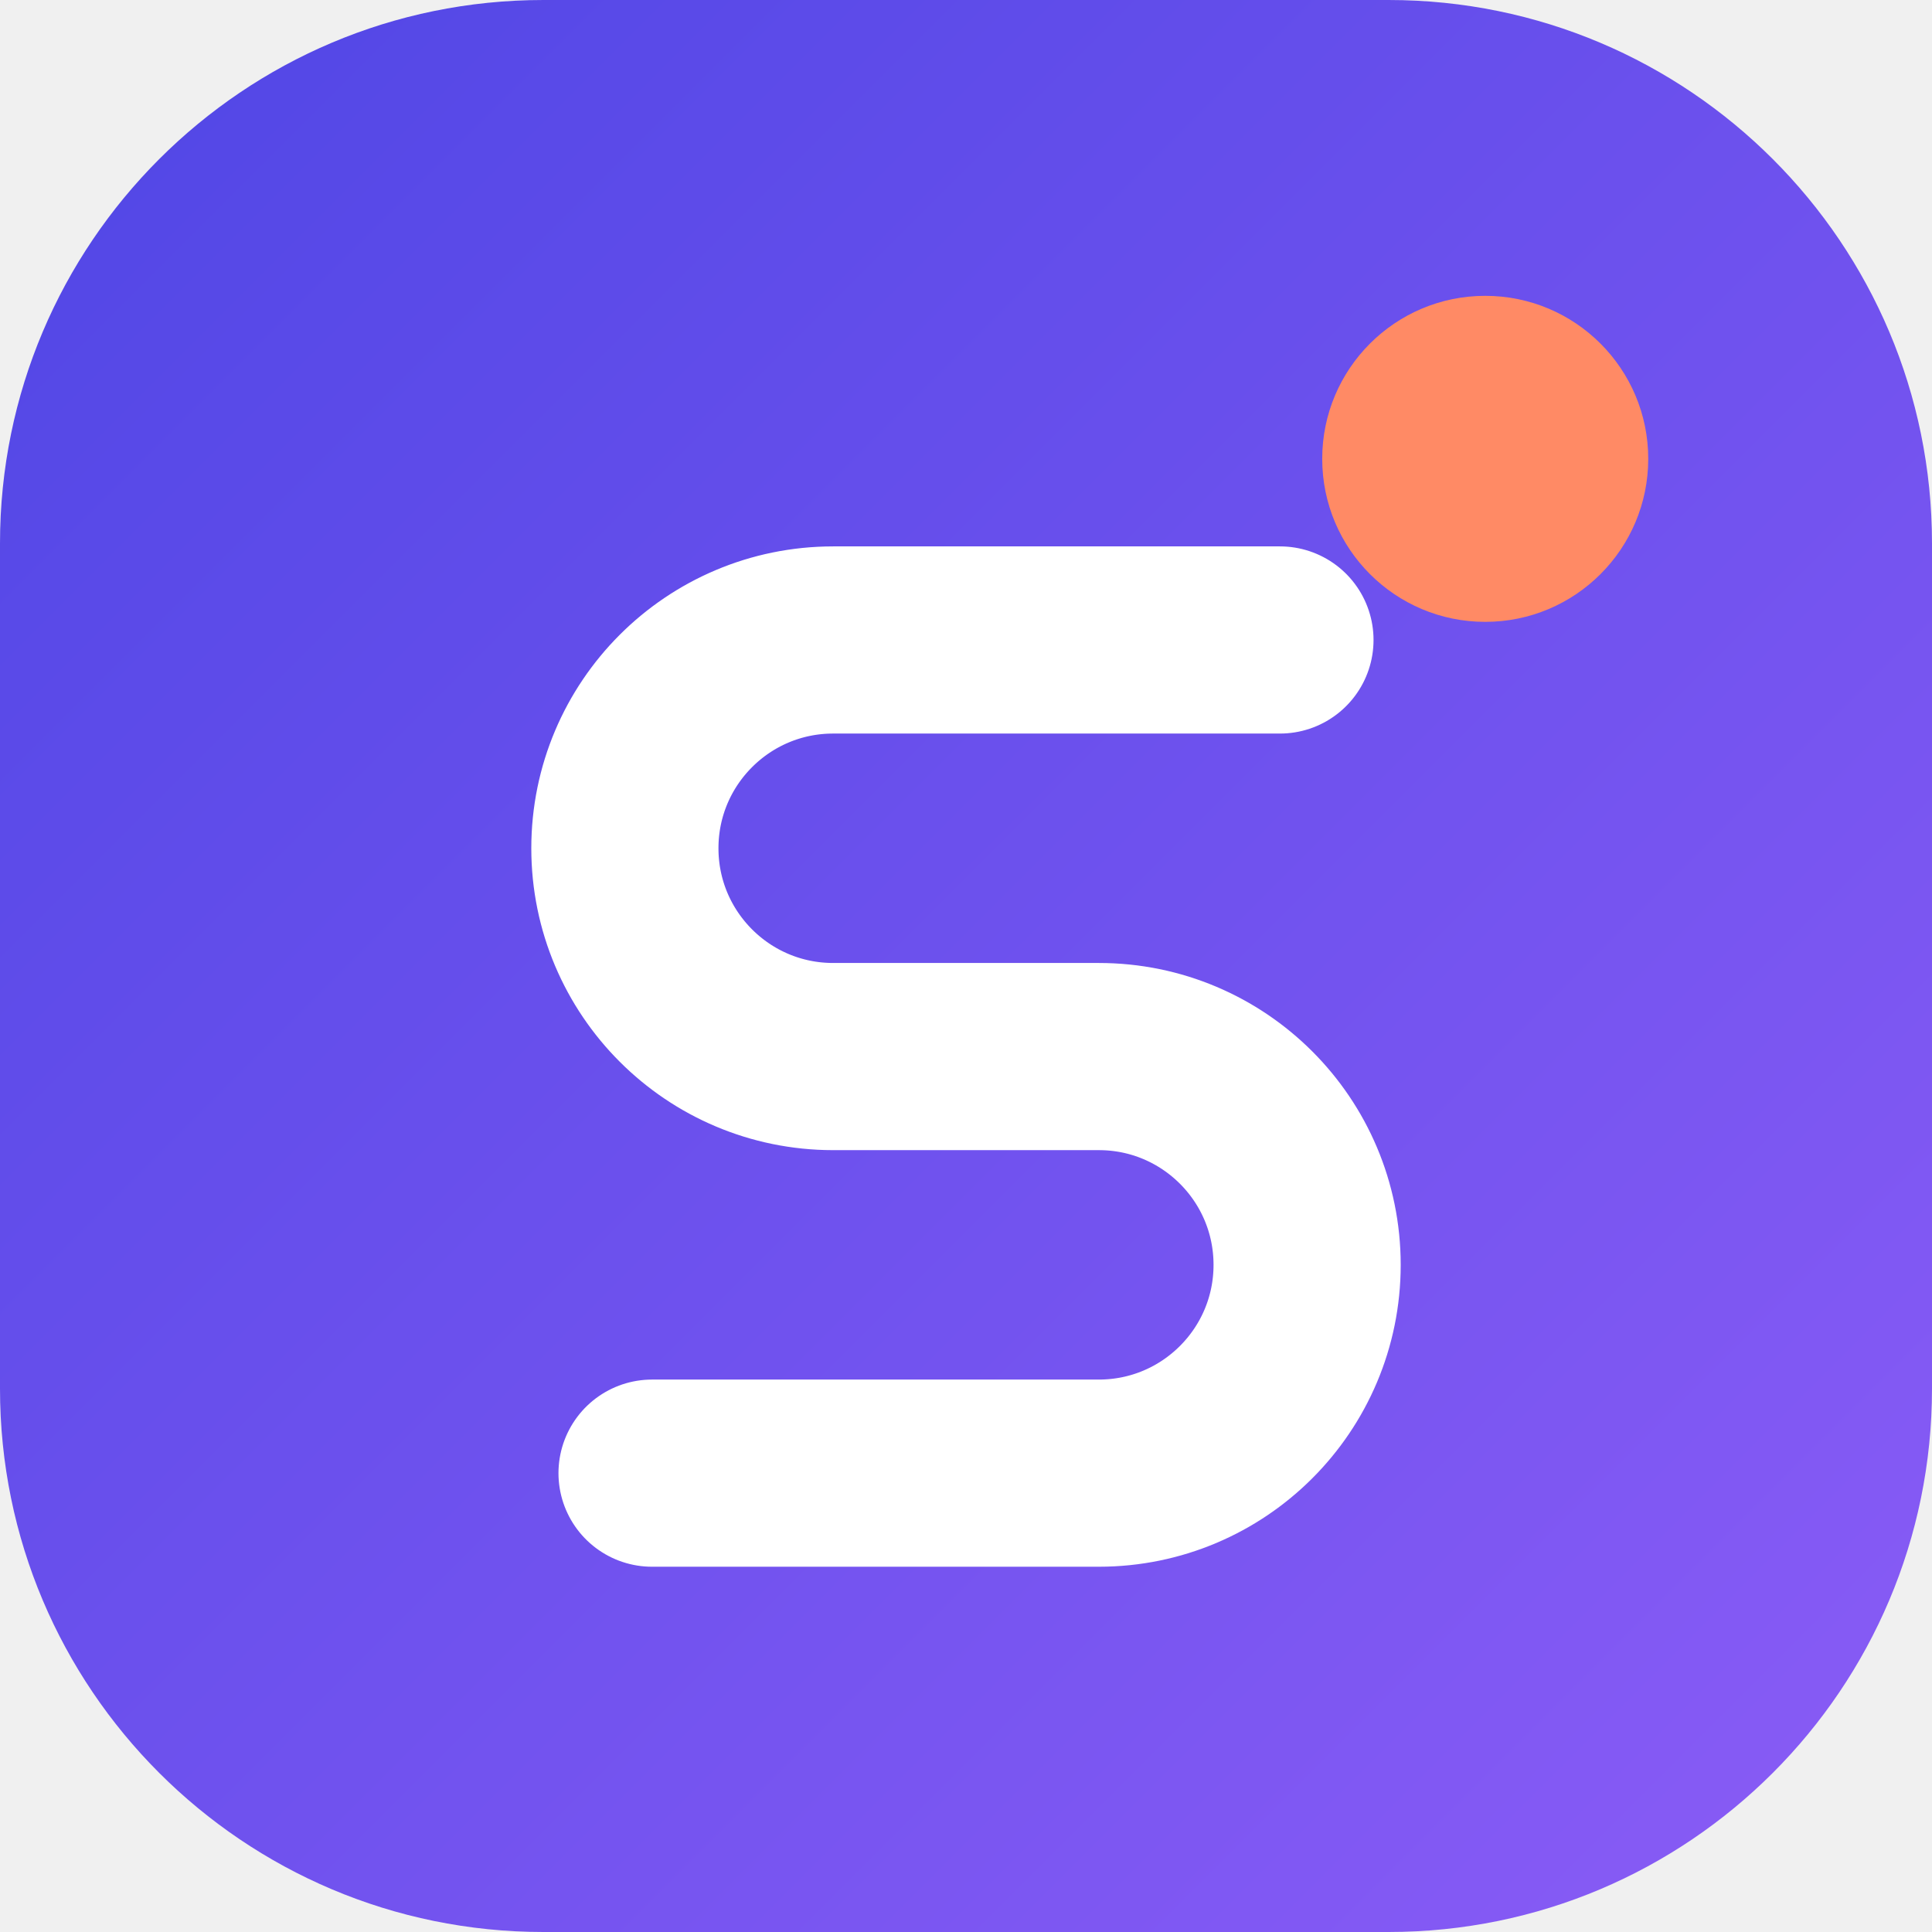
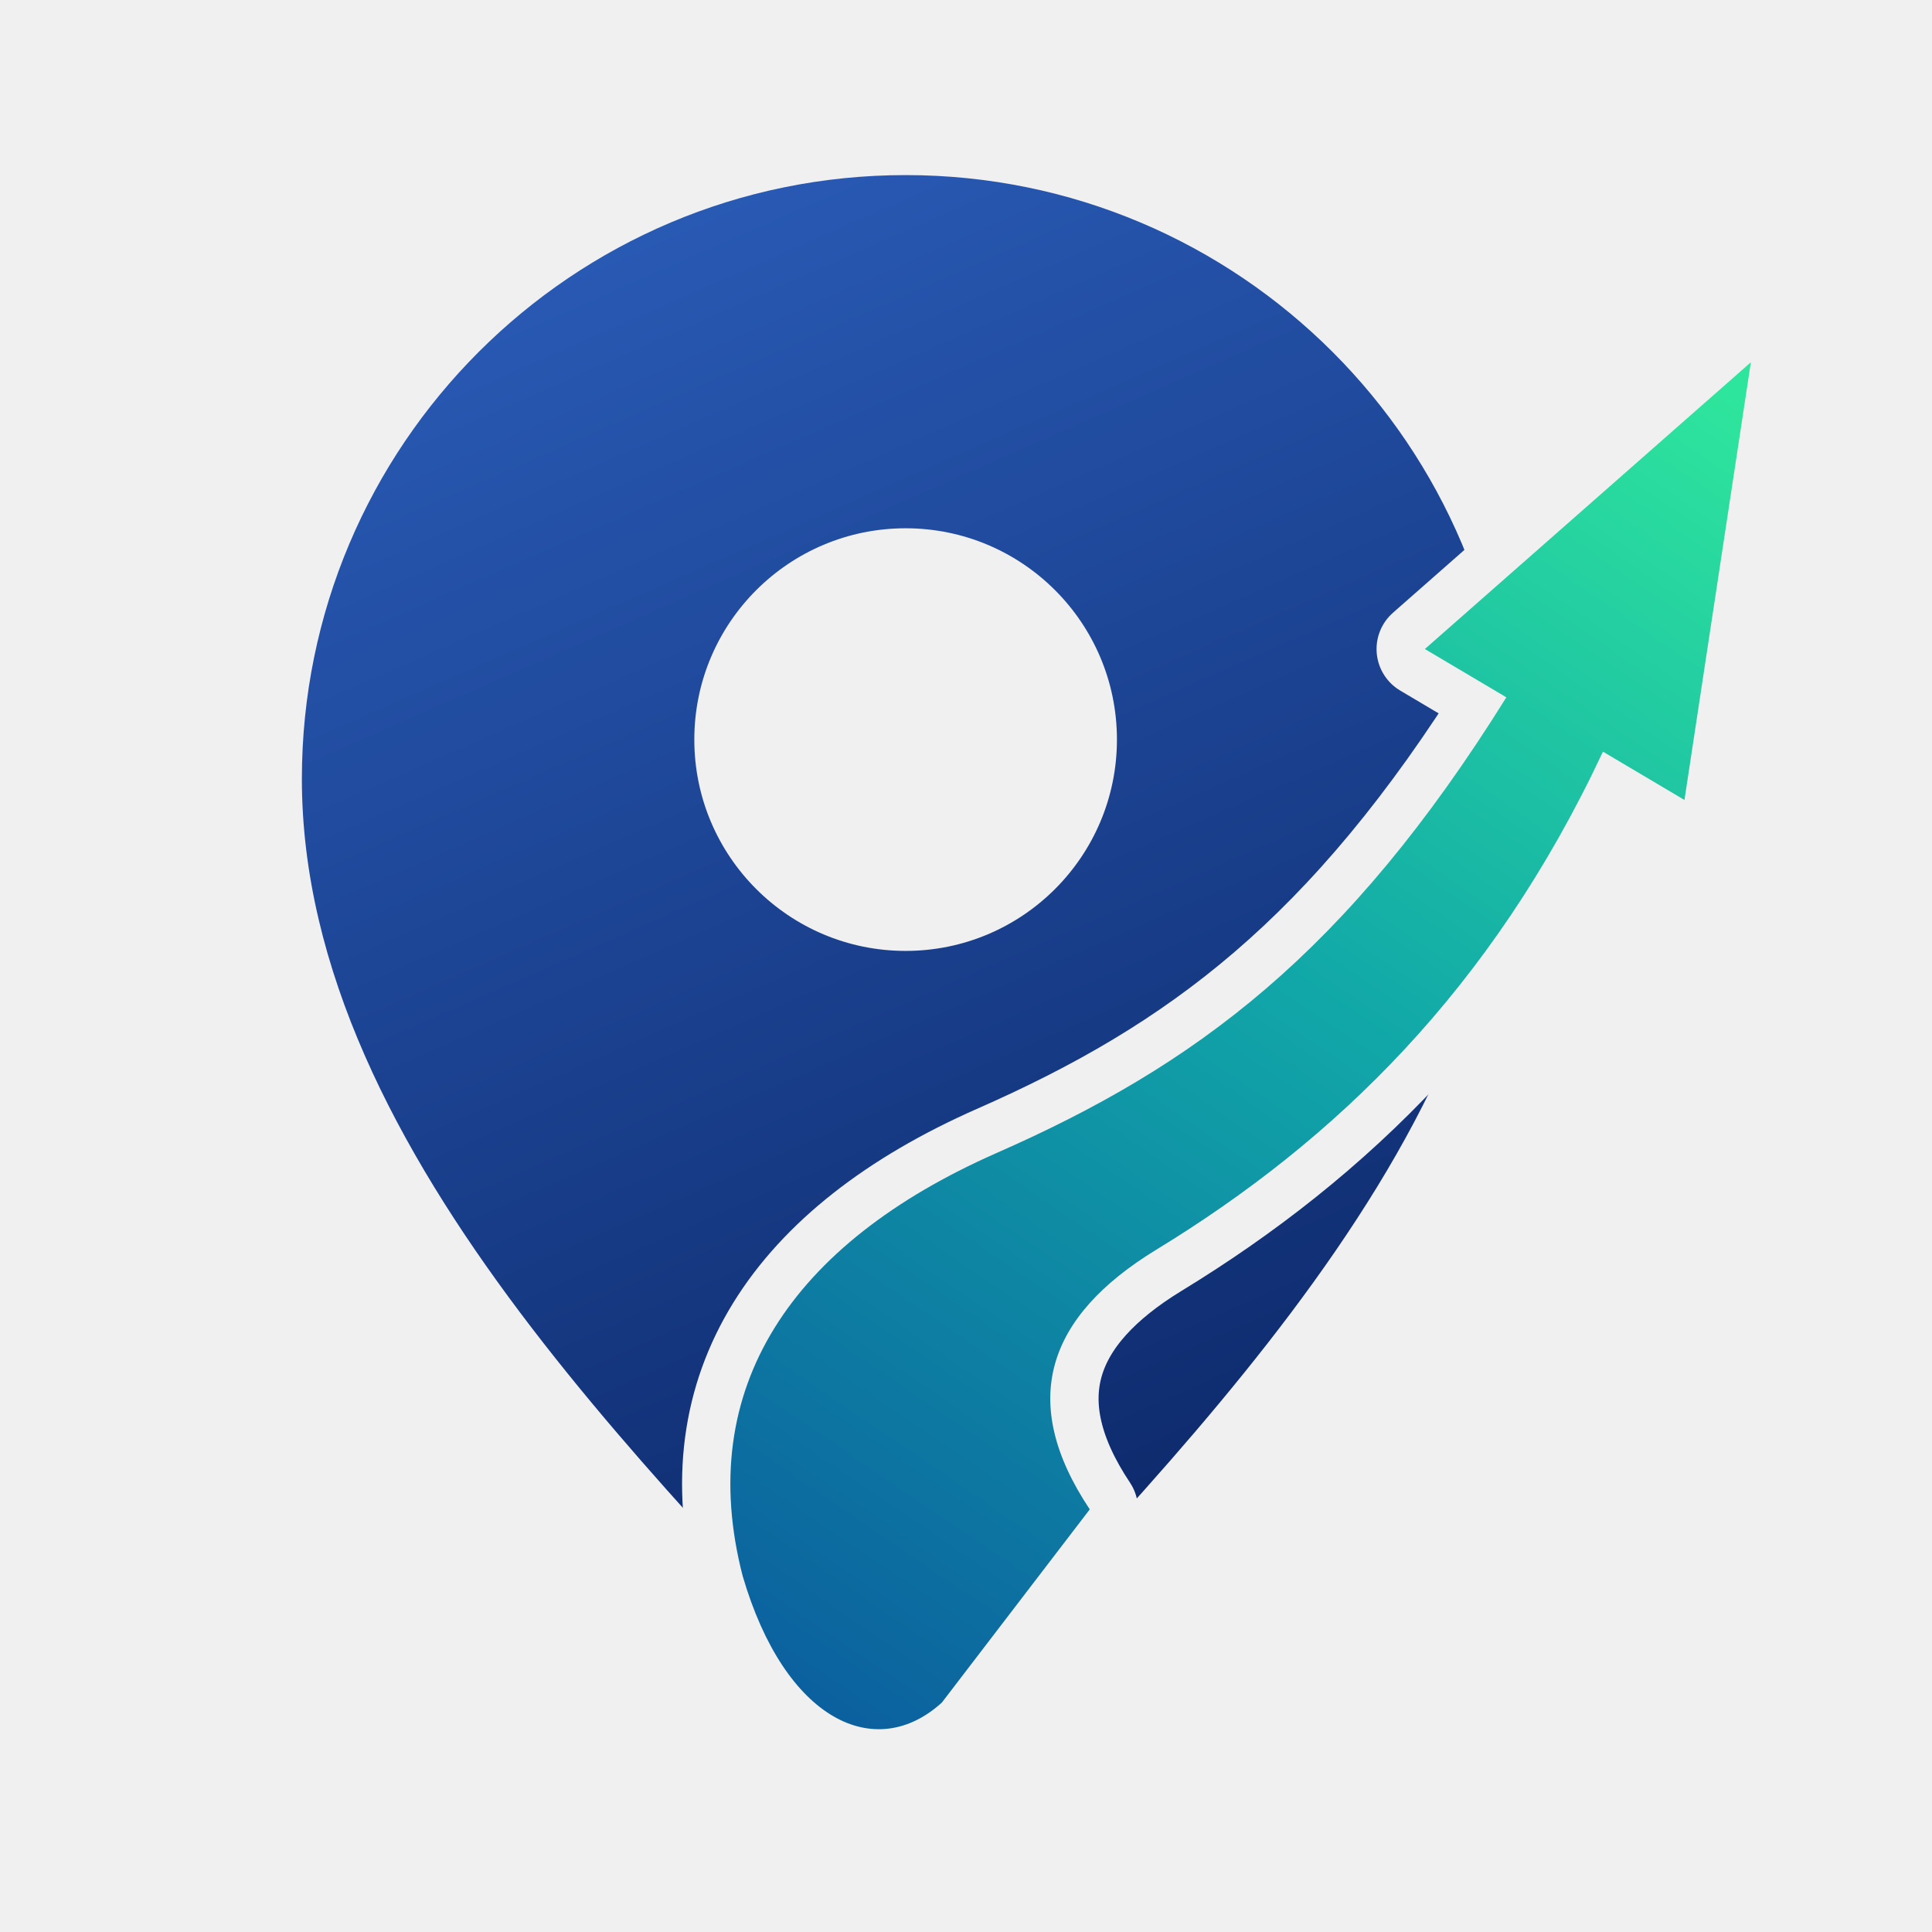
- <svg xmlns="http://www.w3.org/2000/svg" viewBox="0 0 32 32" role="img" aria-label="Stellenly">
+ <svg xmlns="http://www.w3.org/2000/svg" viewBox="0 0 64 64" role="img" aria-label="Stellenly">
  <defs>
-     <linearGradient id="sg" x1="0" y1="0" x2="1" y2="1">
-       <stop offset="0" stop-color="#4f46e5" />
-       <stop offset="1" stop-color="#8b5cf6" />
+     <linearGradient id="stl-pin" x1="18" y1="6" x2="40" y2="56" gradientUnits="userSpaceOnUse">
+       <stop offset="0" stop-color="#2a5cb8" />
+       <stop offset="1" stop-color="#0a2463" />
    </linearGradient>
+     <linearGradient id="stl-road" x1="27" y1="57" x2="57" y2="13" gradientUnits="userSpaceOnUse">
+       <stop offset="0" stop-color="#0b5f9e" />
+       <stop offset=".55" stop-color="#11a7a8" />
+       <stop offset="1" stop-color="#2ee59d" />
+     </linearGradient>
+     <path id="stl-road-shape" d="M24.6 52.2C23 46 26.2 41.2 33 38.2c6.6-2.9 11.6-6.6 16.9-15.1L47.2 21.5 58 12l-2.2 14.5-2.7-1.6C49.4 32.8 44.2 37.8 38.3 41.4c-3.6 2.2-4.6 5-2.2 8.6l-4.9 6.4c-2.2 2-5.2.6-6.6-4.2z" />
+     <mask id="stl-cut" maskUnits="userSpaceOnUse" x="0" y="0" width="64" height="64">
+       <rect width="64" height="64" fill="#fff" />
+       <circle cx="30" cy="24.5" r="7" fill="#000" />
+       <use href="#stl-road-shape" fill="#000" stroke="#000" stroke-width="3.2" stroke-linejoin="round" />
+     </mask>
  </defs>
-   <rect width="32" height="32" rx="9" fill="url(#sg)" />
-   <path d="M21.2 10.6h-7.4a3.45 3.45 0 0 0 0 6.9h4.4a3.45 3.45 0 0 1 0 6.9h-7.4" fill="none" stroke="#fff" stroke-width="3.1" stroke-linecap="round" stroke-linejoin="round" />
-   <circle cx="24.6" cy="7.6" r="2.7" fill="#ff8a65" />
+   <path d="M30 58C22.6 49.6 10 38.4 10 25.8a20 20 0 0 1 40 0C50 38.4 37.4 49.6 30 58z" fill="url(#stl-pin)" mask="url(#stl-cut)" />
+   <use href="#stl-road-shape" fill="url(#stl-road)" />
</svg>
